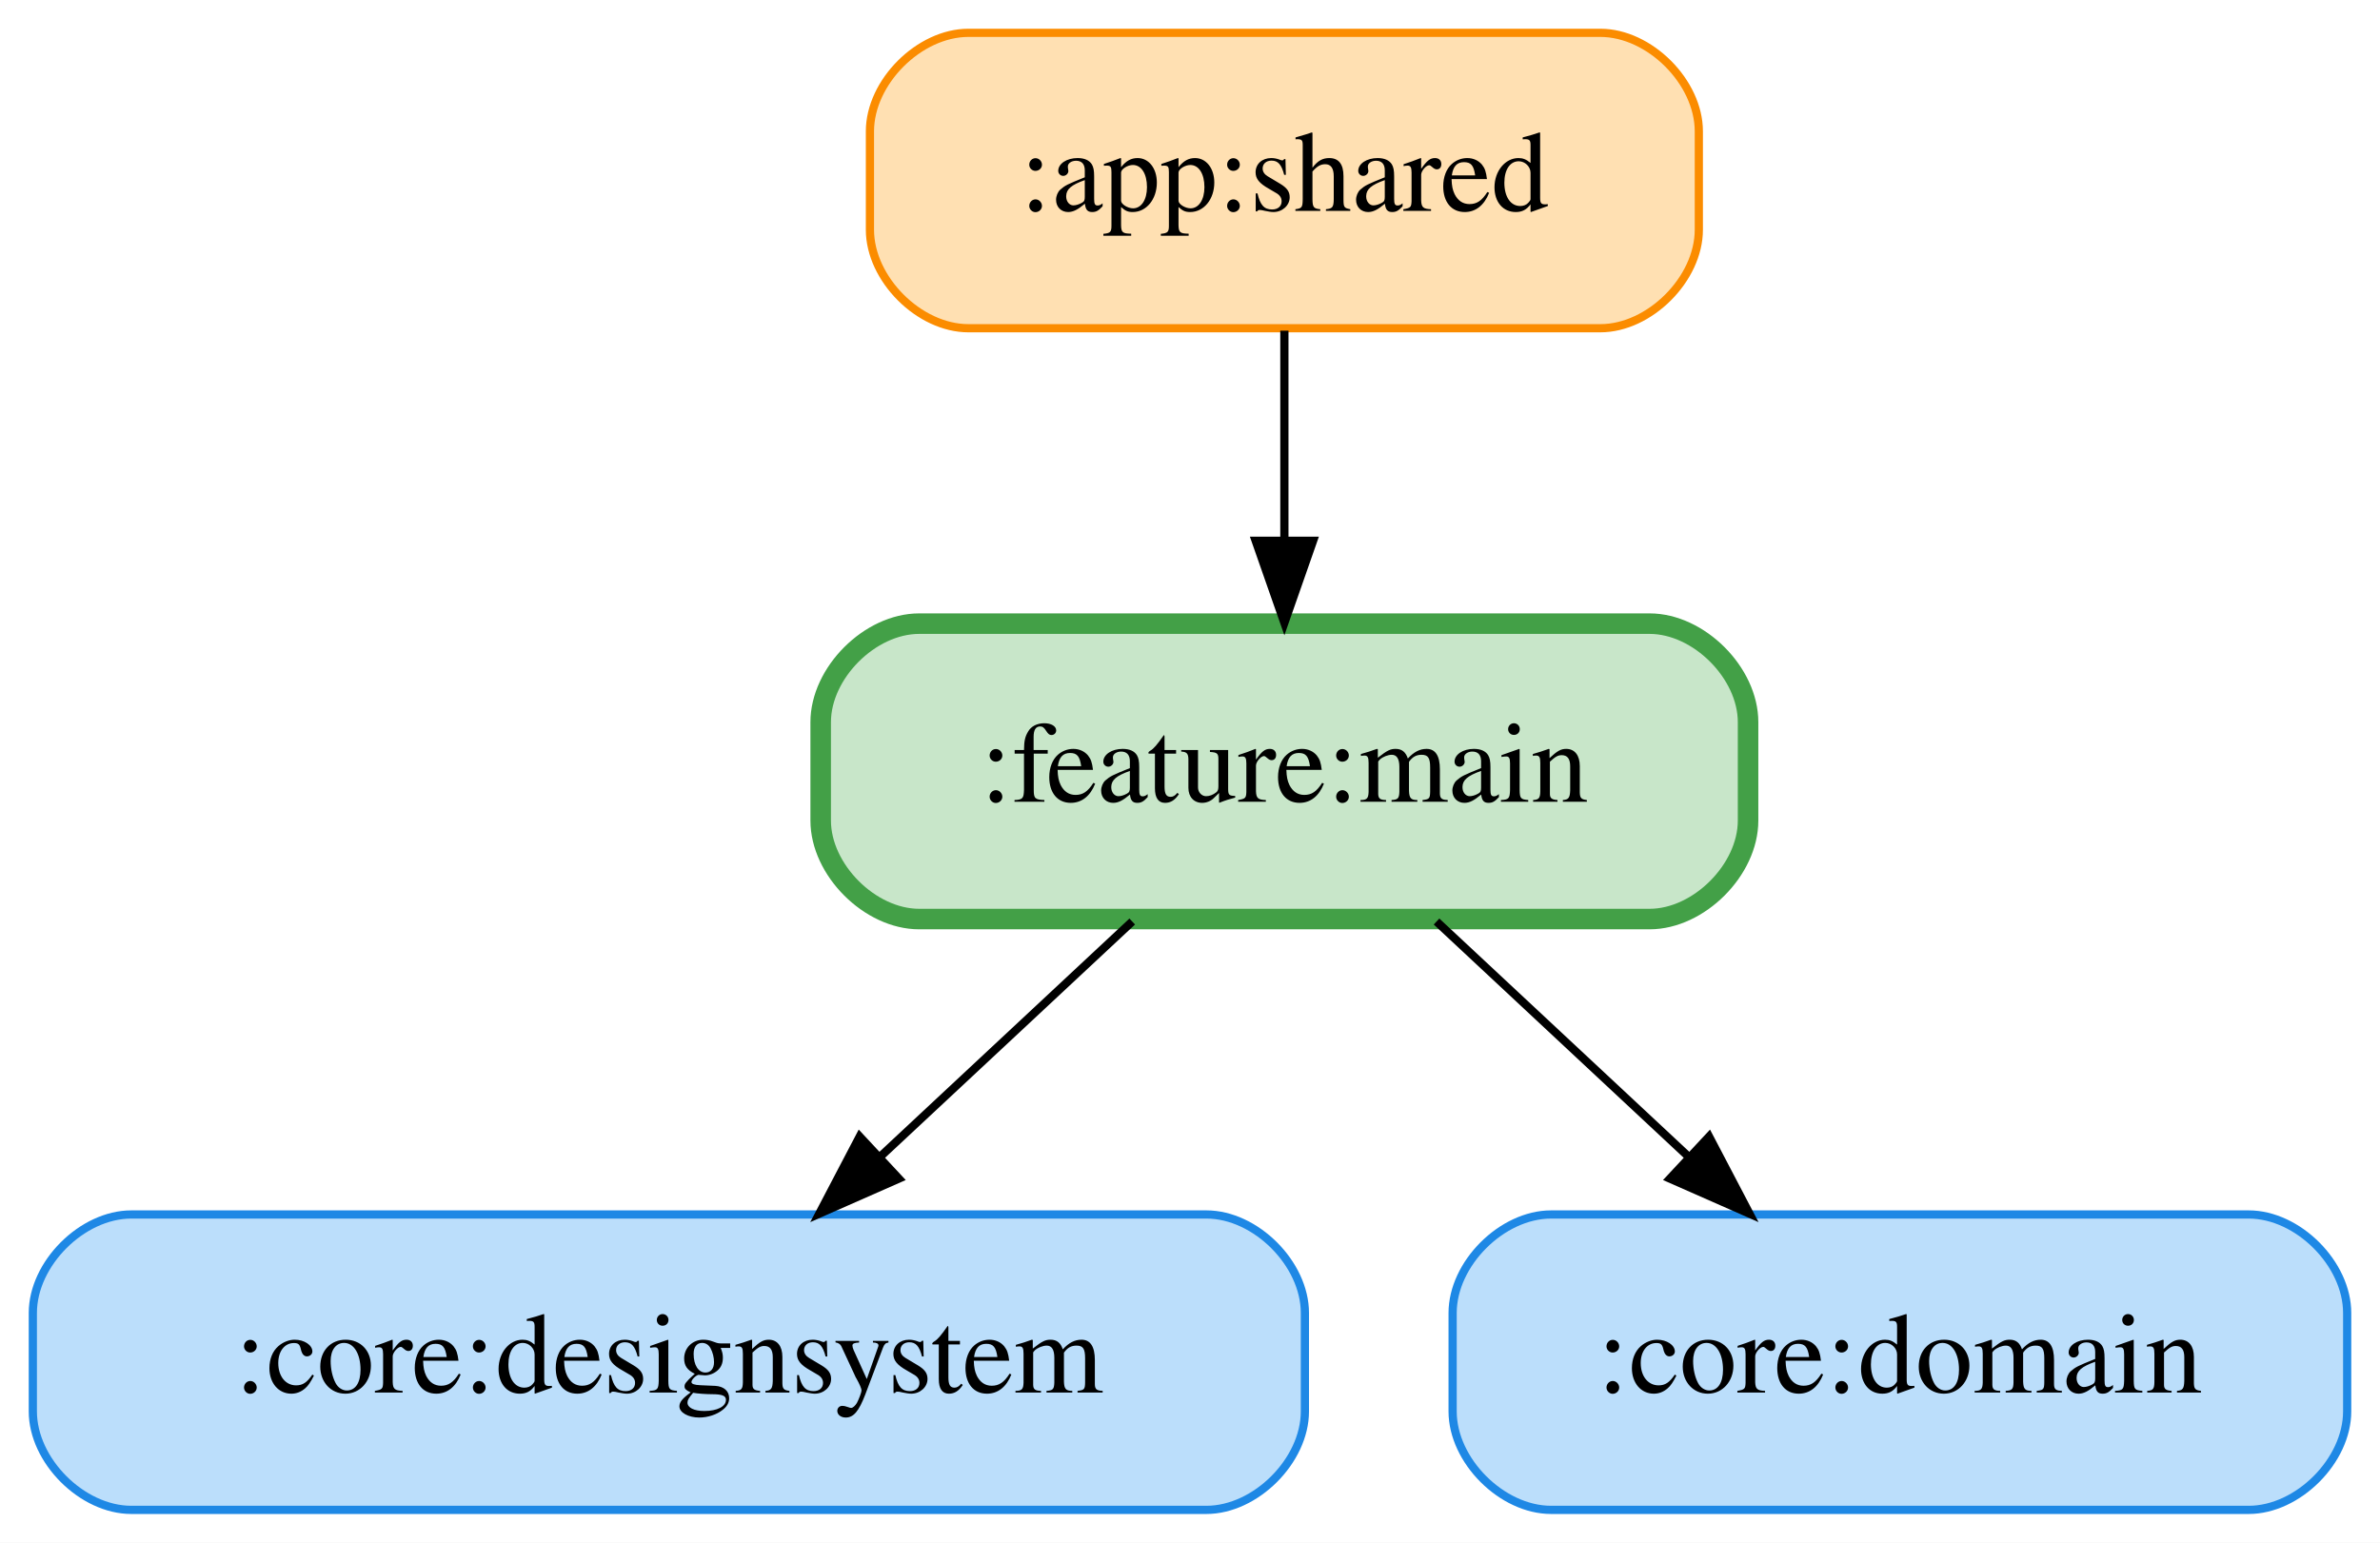
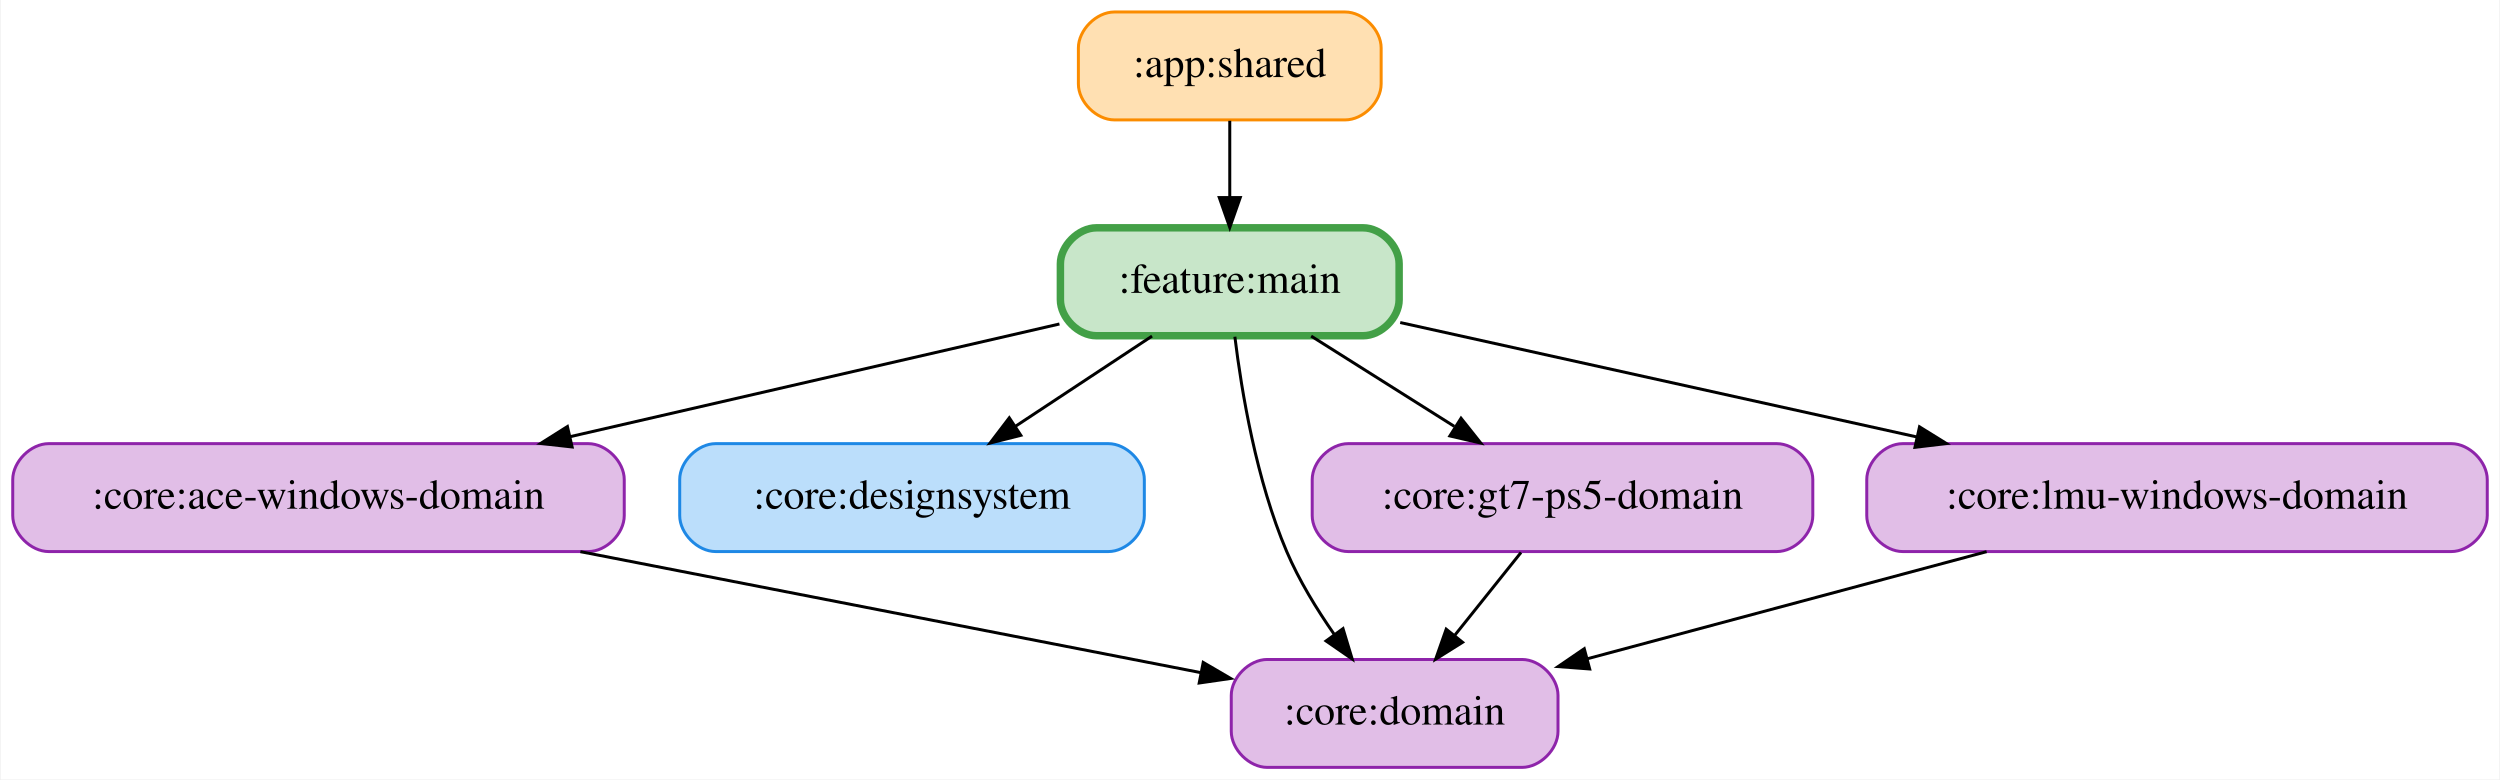
- <svg xmlns="http://www.w3.org/2000/svg" width="290pt" height="188pt" viewBox="0.00 0.00 290.00 188.00">
-   <g id="graph0" class="graph" transform="scale(1 1) rotate(0) translate(4 184)">
-     <polygon fill="white" stroke="transparent" points="-4,4 -4,-184 286,-184 286,4 -4,4" />
+ <svg xmlns="http://www.w3.org/2000/svg" width="834pt" height="260pt" viewBox="0.00 0.00 833.50 260.00">
+   <g id="graph0" class="graph" transform="scale(1 1) rotate(0) translate(4 256)">
+     <polygon fill="white" stroke="transparent" points="-4,4 -4,-256 829.5,-256 829.5,4 -4,4" />
    <g id="node1" class="node">
-       <path fill="#ffe0b2" stroke="#fb8c00" d="M191,-180C191,-180 114,-180 114,-180 108,-180 102,-174 102,-168 102,-168 102,-156 102,-156 102,-150 108,-144 114,-144 114,-144 191,-144 191,-144 197,-144 203,-150 203,-156 203,-156 203,-168 203,-168 203,-174 197,-180 191,-180" />
-       <text text-anchor="middle" x="152.5" y="-158.3" font-family="Times,serif" font-size="14.00">:app:shared</text>
+       <path fill="#ffe0b2" stroke="#fb8c00" d="M444.5,-252C444.5,-252 367.5,-252 367.5,-252 361.5,-252 355.5,-246 355.5,-240 355.5,-240 355.5,-228 355.5,-228 355.5,-222 361.5,-216 367.5,-216 367.5,-216 444.5,-216 444.5,-216 450.5,-216 456.5,-222 456.5,-228 456.5,-228 456.5,-240 456.5,-240 456.5,-246 450.5,-252 444.5,-252" />
+       <text text-anchor="middle" x="406" y="-230.3" font-family="Times,serif" font-size="14.00">:app:shared</text>
+     </g>
+     <g id="node7" class="node">
+       <path fill="#c8e6c9" stroke="#43a047" stroke-width="2.5" d="M450.5,-180C450.5,-180 361.5,-180 361.5,-180 355.5,-180 349.5,-174 349.5,-168 349.5,-168 349.5,-156 349.5,-156 349.5,-150 355.5,-144 361.5,-144 361.5,-144 450.5,-144 450.5,-144 456.5,-144 462.5,-150 462.5,-156 462.5,-156 462.5,-168 462.5,-168 462.5,-174 456.5,-180 450.5,-180" />
+       <text text-anchor="middle" x="406" y="-158.3" font-family="Times,serif" font-size="14.00">:feature:main</text>
+     </g>
+     <g id="edge1" class="edge">
+       <path fill="none" stroke="black" d="M406,-215.7C406,-207.98 406,-198.71 406,-190.11" />
+       <polygon fill="black" stroke="black" points="409.5,-190.1 406,-180.1 402.5,-190.1 409.5,-190.1" />
+     </g>
+     <g id="node2" class="node">
+       <path fill="#e1bee7" stroke="#8e24aa" d="M192,-108C192,-108 12,-108 12,-108 6,-108 0,-102 0,-96 0,-96 0,-84 0,-84 0,-78 6,-72 12,-72 12,-72 192,-72 192,-72 198,-72 204,-78 204,-84 204,-84 204,-96 204,-96 204,-102 198,-108 192,-108" />
+       <text text-anchor="middle" x="102" y="-86.3" font-family="Times,serif" font-size="14.00">:core:ace-windows-domain</text>
    </g>
    <g id="node4" class="node">
-       <path fill="#c8e6c9" stroke="#43a047" stroke-width="2.5" d="M197,-108C197,-108 108,-108 108,-108 102,-108 96,-102 96,-96 96,-96 96,-84 96,-84 96,-78 102,-72 108,-72 108,-72 197,-72 197,-72 203,-72 209,-78 209,-84 209,-84 209,-96 209,-96 209,-102 203,-108 197,-108" />
-       <text text-anchor="middle" x="152.5" y="-86.3" font-family="Times,serif" font-size="14.00">:feature:main</text>
+       <path fill="#e1bee7" stroke="#8e24aa" d="M503.5,-36C503.5,-36 418.5,-36 418.5,-36 412.5,-36 406.5,-30 406.5,-24 406.5,-24 406.5,-12 406.5,-12 406.5,-6 412.5,0 418.5,0 418.5,0 503.5,0 503.5,0 509.5,0 515.5,-6 515.5,-12 515.5,-12 515.5,-24 515.5,-24 515.5,-30 509.5,-36 503.5,-36" />
+       <text text-anchor="middle" x="461" y="-14.3" font-family="Times,serif" font-size="14.00">:core:domain</text>
    </g>
-     <g id="edge1" class="edge">
-       <path fill="none" stroke="black" d="M152.5,-143.7C152.5,-135.98 152.5,-126.71 152.5,-118.11" />
-       <polygon fill="black" stroke="black" points="156,-118.1 152.5,-108.1 149,-118.1 156,-118.1" />
-     </g>
-     <g id="node2" class="node">
-       <path fill="#bbdefb" stroke="#1e88e5" d="M143,-36C143,-36 12,-36 12,-36 6,-36 0,-30 0,-24 0,-24 0,-12 0,-12 0,-6 6,0 12,0 12,0 143,0 143,0 149,0 155,-6 155,-12 155,-12 155,-24 155,-24 155,-30 149,-36 143,-36" />
-       <text text-anchor="middle" x="77.5" y="-14.3" font-family="Times,serif" font-size="14.00">:core:designsystem</text>
+     <g id="edge2" class="edge">
+       <path fill="none" stroke="black" d="M189.36,-71.97C253.19,-59.52 338.34,-42.92 396.18,-31.64" />
+       <polygon fill="black" stroke="black" points="397.14,-35.02 406.29,-29.67 395.8,-28.15 397.14,-35.02" />
    </g>
    <g id="node3" class="node">
-       <path fill="#bbdefb" stroke="#1e88e5" d="M270,-36C270,-36 185,-36 185,-36 179,-36 173,-30 173,-24 173,-24 173,-12 173,-12 173,-6 179,0 185,0 185,0 270,0 270,0 276,0 282,-6 282,-12 282,-12 282,-24 282,-24 282,-30 276,-36 270,-36" />
-       <text text-anchor="middle" x="227.5" y="-14.3" font-family="Times,serif" font-size="14.00">:core:domain</text>
+       <path fill="#bbdefb" stroke="#1e88e5" d="M365.5,-108C365.5,-108 234.5,-108 234.5,-108 228.5,-108 222.5,-102 222.5,-96 222.5,-96 222.5,-84 222.5,-84 222.5,-78 228.5,-72 234.5,-72 234.5,-72 365.5,-72 365.5,-72 371.5,-72 377.5,-78 377.5,-84 377.5,-84 377.5,-96 377.5,-96 377.5,-102 371.5,-108 365.5,-108" />
+       <text text-anchor="middle" x="300" y="-86.3" font-family="Times,serif" font-size="14.00">:core:designsystem</text>
+     </g>
+     <g id="node5" class="node">
+       <path fill="#e1bee7" stroke="#8e24aa" d="M588.5,-108C588.5,-108 445.5,-108 445.5,-108 439.5,-108 433.5,-102 433.5,-96 433.5,-96 433.5,-84 433.5,-84 433.5,-78 439.5,-72 445.5,-72 445.5,-72 588.5,-72 588.5,-72 594.5,-72 600.5,-78 600.5,-84 600.5,-84 600.5,-96 600.5,-96 600.5,-102 594.5,-108 588.5,-108" />
+       <text text-anchor="middle" x="517" y="-86.3" font-family="Times,serif" font-size="14.00">:core:gt7-ps5-domain</text>
    </g>
    <g id="edge3" class="edge">
-       <path fill="none" stroke="black" d="M133.96,-71.7C124.7,-63.05 113.34,-52.45 103.24,-43.03" />
-       <polygon fill="black" stroke="black" points="105.52,-40.37 95.83,-36.1 100.75,-45.49 105.52,-40.37" />
+       <path fill="none" stroke="black" d="M503.16,-71.7C496.51,-63.39 488.42,-53.28 481.11,-44.14" />
+       <polygon fill="black" stroke="black" points="483.66,-41.73 474.68,-36.1 478.2,-46.1 483.66,-41.73" />
    </g>
-     <g id="edge2" class="edge">
-       <path fill="none" stroke="black" d="M171.04,-71.7C180.3,-63.05 191.66,-52.45 201.76,-43.03" />
-       <polygon fill="black" stroke="black" points="204.25,-45.49 209.17,-36.1 199.48,-40.37 204.25,-45.49" />
+     <g id="node6" class="node">
+       <path fill="#e1bee7" stroke="#8e24aa" d="M813.5,-108C813.5,-108 630.5,-108 630.5,-108 624.5,-108 618.5,-102 618.5,-96 618.5,-96 618.5,-84 618.5,-84 618.5,-78 624.5,-72 630.5,-72 630.5,-72 813.5,-72 813.5,-72 819.5,-72 825.5,-78 825.5,-84 825.5,-84 825.5,-96 825.5,-96 825.5,-102 819.5,-108 813.5,-108" />
+       <text text-anchor="middle" x="722" y="-86.3" font-family="Times,serif" font-size="14.00">:core:lmu-windows-domain</text>
+     </g>
+     <g id="edge4" class="edge">
+       <path fill="none" stroke="black" d="M658.49,-71.97C618.06,-61.12 565.87,-47.13 525.29,-36.24" />
+       <polygon fill="black" stroke="black" points="526.07,-32.83 515.51,-33.62 524.26,-39.59 526.07,-32.83" />
+     </g>
+     <g id="edge7" class="edge">
+       <path fill="none" stroke="black" d="M349.18,-147.92C303.24,-137.34 237.91,-122.3 185.95,-110.33" />
+       <polygon fill="black" stroke="black" points="186.61,-106.89 176.08,-108.06 185.04,-113.71 186.61,-106.89" />
+     </g>
+     <g id="edge9" class="edge">
+       <path fill="none" stroke="black" d="M380.07,-143.88C366.34,-134.81 349.29,-123.55 334.46,-113.76" />
+       <polygon fill="black" stroke="black" points="336.3,-110.78 326.03,-108.19 332.45,-116.62 336.3,-110.78" />
+     </g>
+     <g id="edge5" class="edge">
+       <path fill="none" stroke="black" d="M407.7,-143.67C409.95,-125.29 414.89,-95.69 425,-72 429.08,-62.43 434.99,-52.78 440.84,-44.39" />
+       <polygon fill="black" stroke="black" points="443.78,-46.29 446.84,-36.15 438.12,-42.17 443.78,-46.29" />
+     </g>
+     <g id="edge6" class="edge">
+       <path fill="none" stroke="black" d="M433.15,-143.88C447.53,-134.81 465.38,-123.55 480.91,-113.76" />
+       <polygon fill="black" stroke="black" points="483.15,-116.48 489.74,-108.19 479.42,-110.56 483.15,-116.48" />
+     </g>
+     <g id="edge8" class="edge">
+       <path fill="none" stroke="black" d="M462.86,-148.4C510.79,-137.79 580.13,-122.43 635.03,-110.27" />
+       <polygon fill="black" stroke="black" points="636.1,-113.61 645.1,-108.03 634.58,-106.78 636.1,-113.61" />
    </g>
  </g>
</svg>
